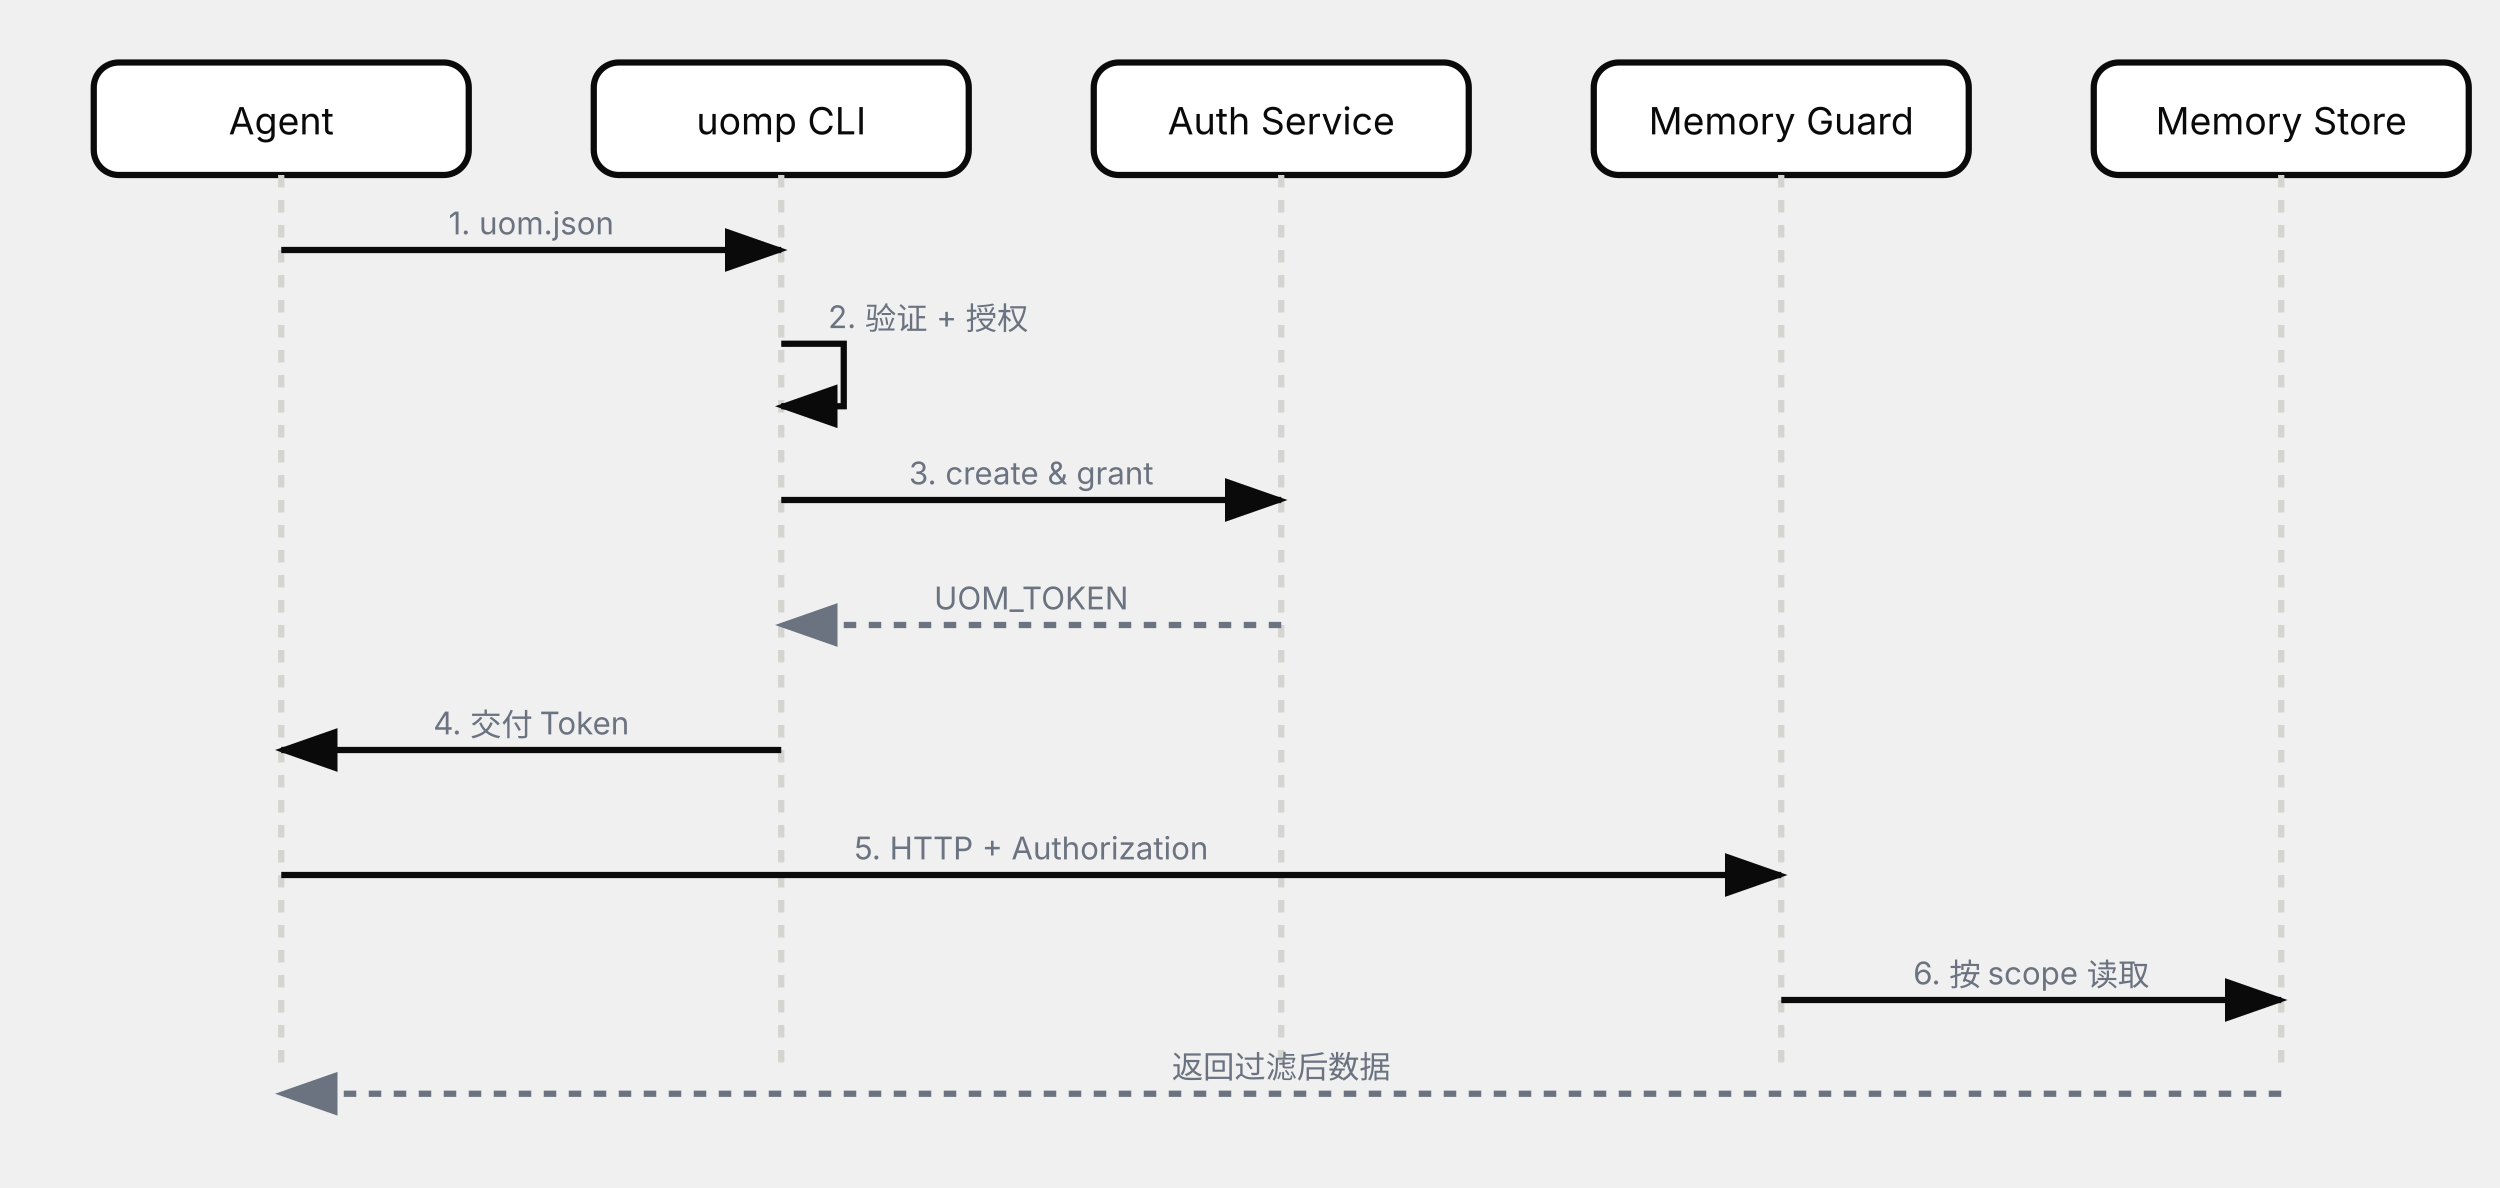
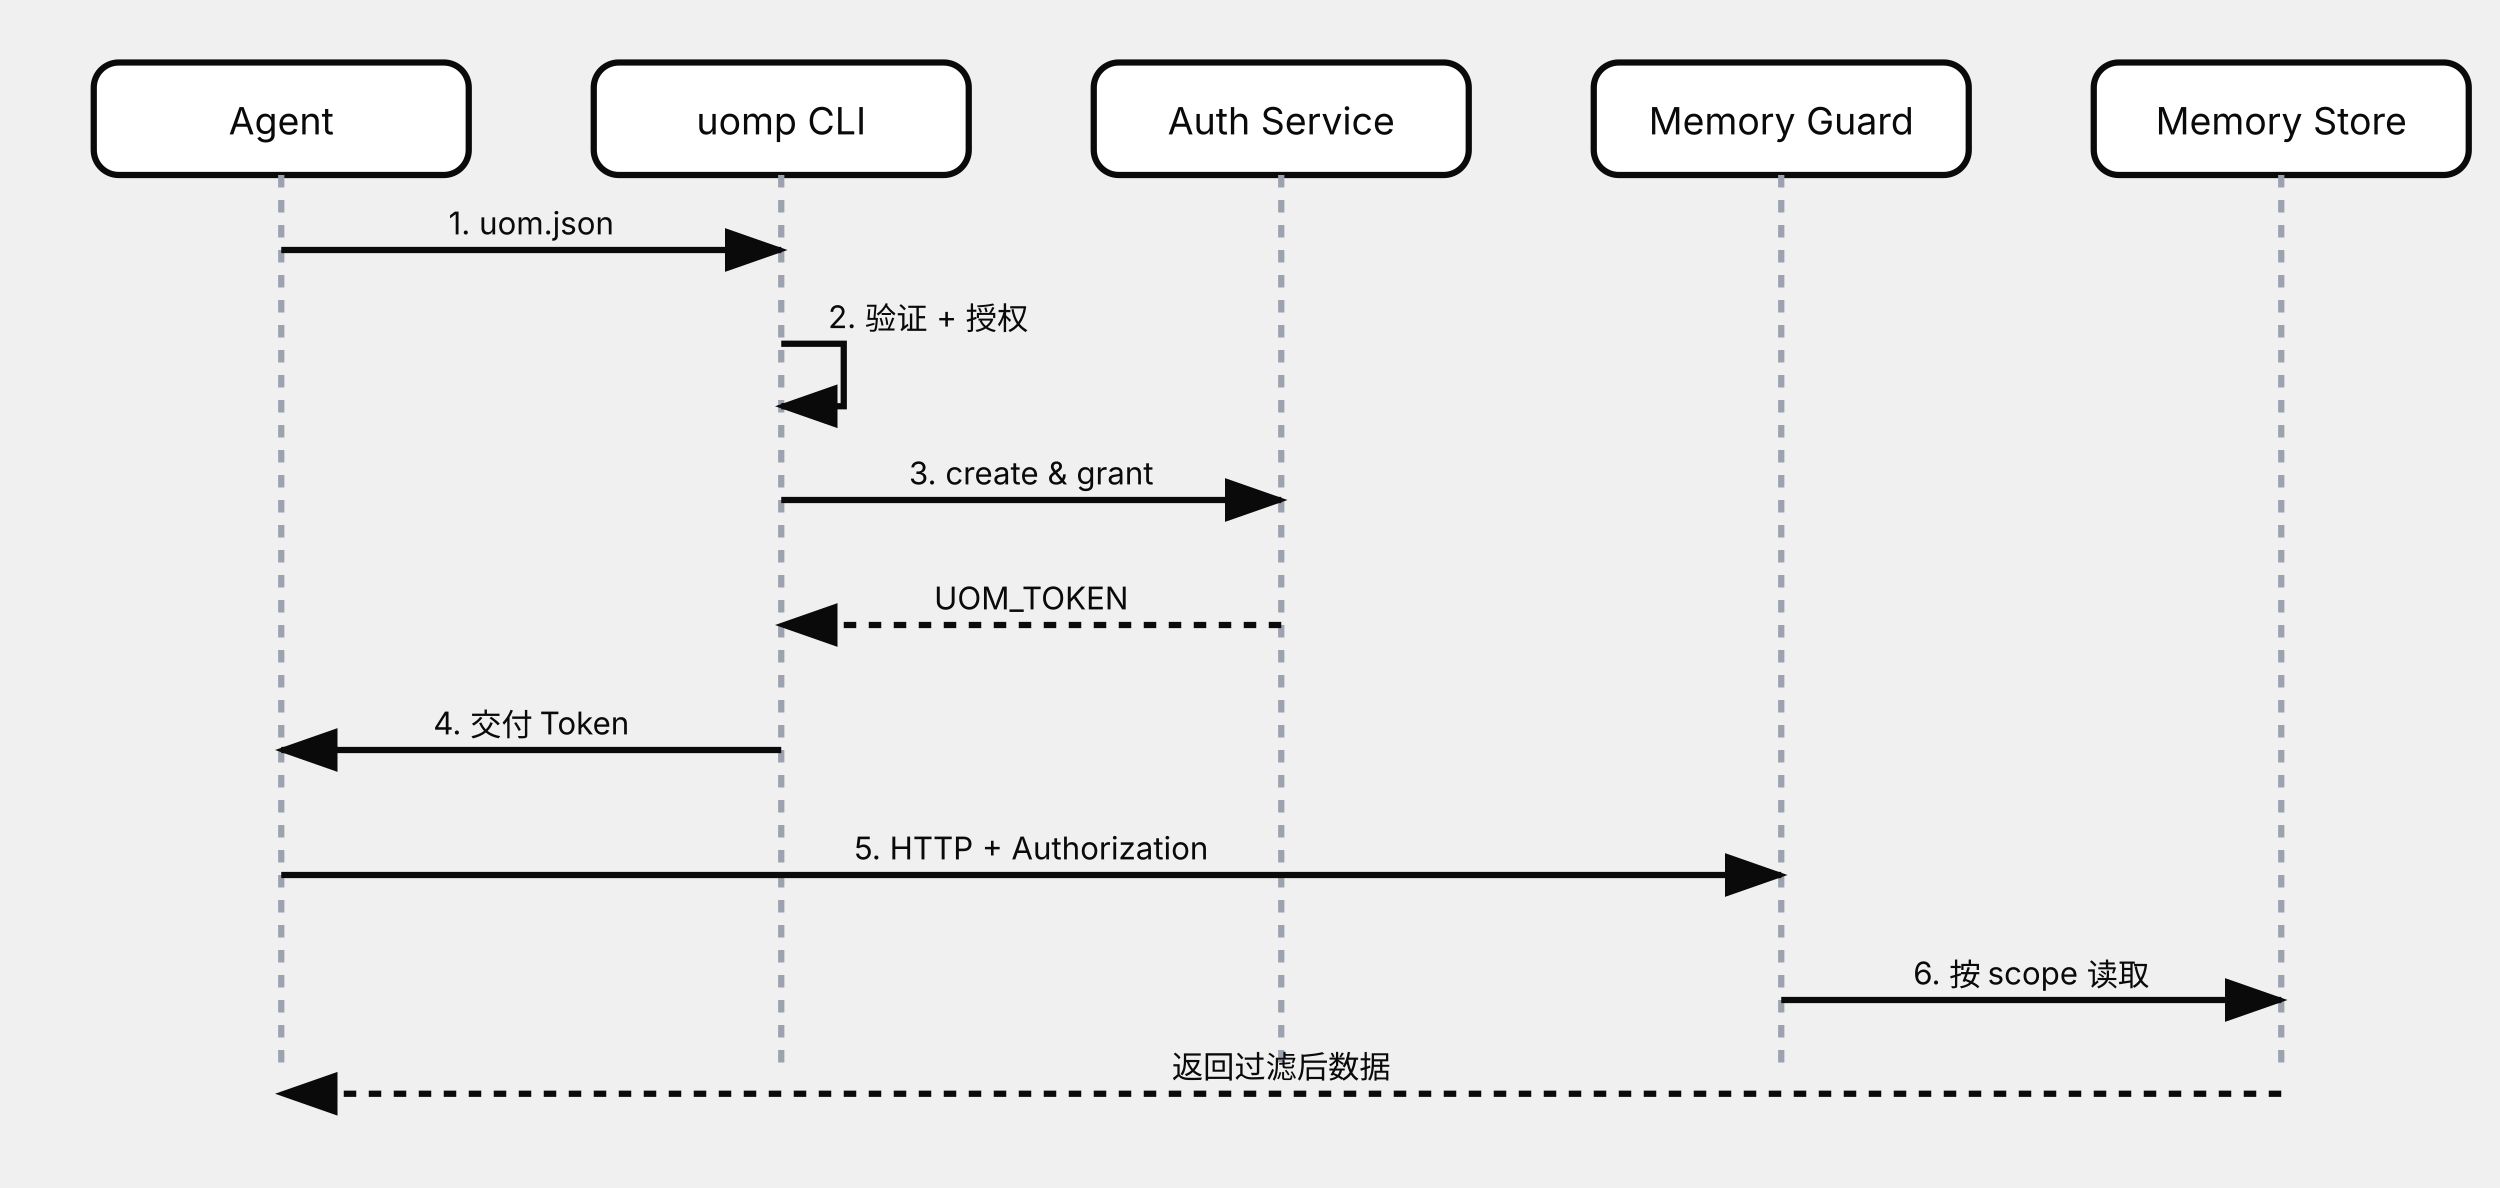
<svg xmlns="http://www.w3.org/2000/svg" viewBox="0 0 800 380" role="img" aria-label="UOMP 标准架构序列图">
  <defs>
    <marker id="seq-arrow-zh" markerWidth="10" markerHeight="7" refX="9" refY="3.5" orient="auto">
      <polygon points="0 0,10 3.5,0 7" fill="#0A0A0A" />
    </marker>
    <marker id="seq-return-zh" markerWidth="10" markerHeight="7" refX="9" refY="3.5" orient="auto">
-       <polygon points="0 0,10 3.5,0 7" fill="#6B7280" />
+       <polygon points="0 0,10 3.5,0 7" fill="#0A0A0A" />
    </marker>
  </defs>
  <rect x="30" y="20" width="120" height="36" rx="8" fill="#FFFFFF" stroke="#0A0A0A" stroke-width="2" />
  <text x="90" y="43" text-anchor="middle" fill="#0A0A0A" font-size="12" font-family="Inter, system-ui, sans-serif">Agent</text>
-   <line x1="90" y1="56" x2="90" y2="340" stroke="#D4D4D0" stroke-width="2" stroke-dasharray="4 4" />
+   <line x1="90" y1="56" x2="90" y2="340" stroke="#9CA3AF" stroke-width="2" stroke-dasharray="4 4" />
  <rect x="190" y="20" width="120" height="36" rx="8" fill="#FFFFFF" stroke="#0A0A0A" stroke-width="2" />
  <text x="250" y="43" text-anchor="middle" fill="#0A0A0A" font-size="12" font-family="Inter, system-ui, sans-serif">uomp CLI</text>
-   <line x1="250" y1="56" x2="250" y2="340" stroke="#D4D4D0" stroke-width="2" stroke-dasharray="4 4" />
+   <line x1="250" y1="56" x2="250" y2="340" stroke="#9CA3AF" stroke-width="2" stroke-dasharray="4 4" />
  <rect x="350" y="20" width="120" height="36" rx="8" fill="#FFFFFF" stroke="#0A0A0A" stroke-width="2" />
  <text x="410" y="43" text-anchor="middle" fill="#0A0A0A" font-size="12" font-family="Inter, system-ui, sans-serif">Auth Service</text>
-   <line x1="410" y1="56" x2="410" y2="340" stroke="#D4D4D0" stroke-width="2" stroke-dasharray="4 4" />
+   <line x1="410" y1="56" x2="410" y2="340" stroke="#9CA3AF" stroke-width="2" stroke-dasharray="4 4" />
  <rect x="510" y="20" width="120" height="36" rx="8" fill="#FFFFFF" stroke="#0A0A0A" stroke-width="2" />
  <text x="570" y="43" text-anchor="middle" fill="#0A0A0A" font-size="12" font-family="Inter, system-ui, sans-serif">Memory Guard</text>
-   <line x1="570" y1="56" x2="570" y2="340" stroke="#D4D4D0" stroke-width="2" stroke-dasharray="4 4" />
+   <line x1="570" y1="56" x2="570" y2="340" stroke="#9CA3AF" stroke-width="2" stroke-dasharray="4 4" />
  <rect x="670" y="20" width="120" height="36" rx="8" fill="#FFFFFF" stroke="#0A0A0A" stroke-width="2" />
  <text x="730" y="43" text-anchor="middle" fill="#0A0A0A" font-size="12" font-family="Inter, system-ui, sans-serif">Memory Store</text>
-   <line x1="730" y1="56" x2="730" y2="340" stroke="#D4D4D0" stroke-width="2" stroke-dasharray="4 4" />
+   <line x1="730" y1="56" x2="730" y2="340" stroke="#9CA3AF" stroke-width="2" stroke-dasharray="4 4" />
  <line x1="90" y1="80" x2="250" y2="80" stroke="#0A0A0A" stroke-width="2" marker-end="url(#seq-arrow-zh)" />
-   <text x="170" y="75" text-anchor="middle" fill="#6B7280" font-size="10" font-family="Inter, system-ui, sans-serif">1. uom.json</text>
+   <text x="170" y="75" text-anchor="middle" fill="#0A0A0A" font-size="10" font-family="Inter, system-ui, sans-serif">1. uom.json</text>
  <path d="M250 110 L270 110 L270 130 L250 130" fill="none" stroke="#0A0A0A" stroke-width="2" marker-end="url(#seq-arrow-zh)" />
-   <text x="265" y="105" text-anchor="start" fill="#6B7280" font-size="10" font-family="Inter, system-ui, sans-serif">2. 验证 + 授权</text>
+   <text x="265" y="105" text-anchor="start" fill="#0A0A0A" font-size="10" font-family="Inter, system-ui, sans-serif">2. 验证 + 授权</text>
  <line x1="250" y1="160" x2="410" y2="160" stroke="#0A0A0A" stroke-width="2" marker-end="url(#seq-arrow-zh)" />
-   <text x="330" y="155" text-anchor="middle" fill="#6B7280" font-size="10" font-family="Inter, system-ui, sans-serif">3. create &amp; grant</text>
-   <line x1="410" y1="200" x2="250" y2="200" stroke="#6B7280" stroke-width="2" stroke-dasharray="4 4" marker-end="url(#seq-return-zh)" />
-   <text x="330" y="195" text-anchor="middle" fill="#6B7280" font-size="10" font-family="Inter, system-ui, sans-serif">UOM_TOKEN</text>
+   <text x="330" y="155" text-anchor="middle" fill="#0A0A0A" font-size="10" font-family="Inter, system-ui, sans-serif">3. create &amp; grant</text>
+   <line x1="410" y1="200" x2="250" y2="200" stroke="#0A0A0A" stroke-width="2" stroke-dasharray="4 4" marker-end="url(#seq-return-zh)" />
+   <text x="330" y="195" text-anchor="middle" fill="#0A0A0A" font-size="10" font-family="Inter, system-ui, sans-serif">UOM_TOKEN</text>
  <line x1="250" y1="240" x2="90" y2="240" stroke="#0A0A0A" stroke-width="2" marker-end="url(#seq-arrow-zh)" />
-   <text x="170" y="235" text-anchor="middle" fill="#6B7280" font-size="10" font-family="Inter, system-ui, sans-serif">4. 交付 Token</text>
+   <text x="170" y="235" text-anchor="middle" fill="#0A0A0A" font-size="10" font-family="Inter, system-ui, sans-serif">4. 交付 Token</text>
  <line x1="90" y1="280" x2="570" y2="280" stroke="#0A0A0A" stroke-width="2" marker-end="url(#seq-arrow-zh)" />
-   <text x="330" y="275" text-anchor="middle" fill="#6B7280" font-size="10" font-family="Inter, system-ui, sans-serif">5. HTTP + Authorization</text>
+   <text x="330" y="275" text-anchor="middle" fill="#0A0A0A" font-size="10" font-family="Inter, system-ui, sans-serif">5. HTTP + Authorization</text>
  <line x1="570" y1="320" x2="730" y2="320" stroke="#0A0A0A" stroke-width="2" marker-end="url(#seq-arrow-zh)" />
-   <text x="650" y="315" text-anchor="middle" fill="#6B7280" font-size="10" font-family="Inter, system-ui, sans-serif">6. 按 scope 读取</text>
-   <line x1="730" y1="350" x2="90" y2="350" stroke="#6B7280" stroke-width="2" stroke-dasharray="4 4" marker-end="url(#seq-return-zh)" />
-   <text x="410" y="345" text-anchor="middle" fill="#6B7280" font-size="10" font-family="Inter, system-ui, sans-serif">返回过滤后数据</text>
+   <text x="650" y="315" text-anchor="middle" fill="#0A0A0A" font-size="10" font-family="Inter, system-ui, sans-serif">6. 按 scope 读取</text>
+   <line x1="730" y1="350" x2="90" y2="350" stroke="#0A0A0A" stroke-width="2" stroke-dasharray="4 4" marker-end="url(#seq-return-zh)" />
+   <text x="410" y="345" text-anchor="middle" fill="#0A0A0A" font-size="10" font-family="Inter, system-ui, sans-serif">返回过滤后数据</text>
</svg>
